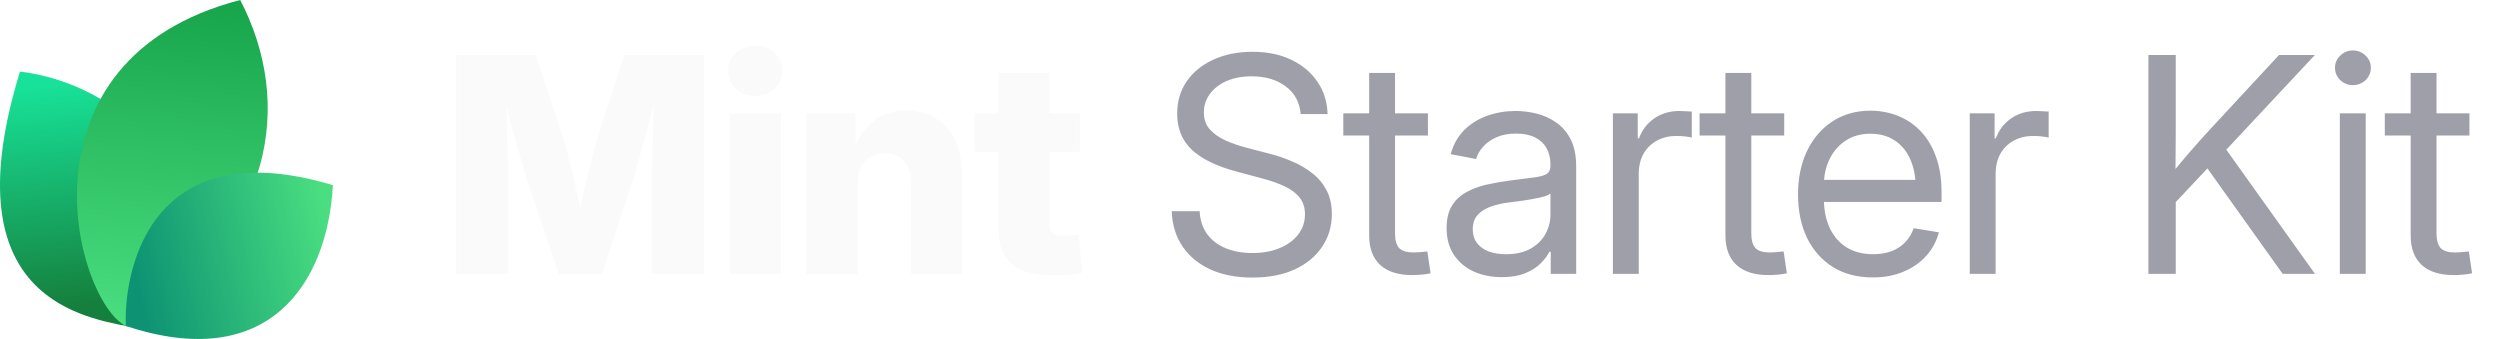
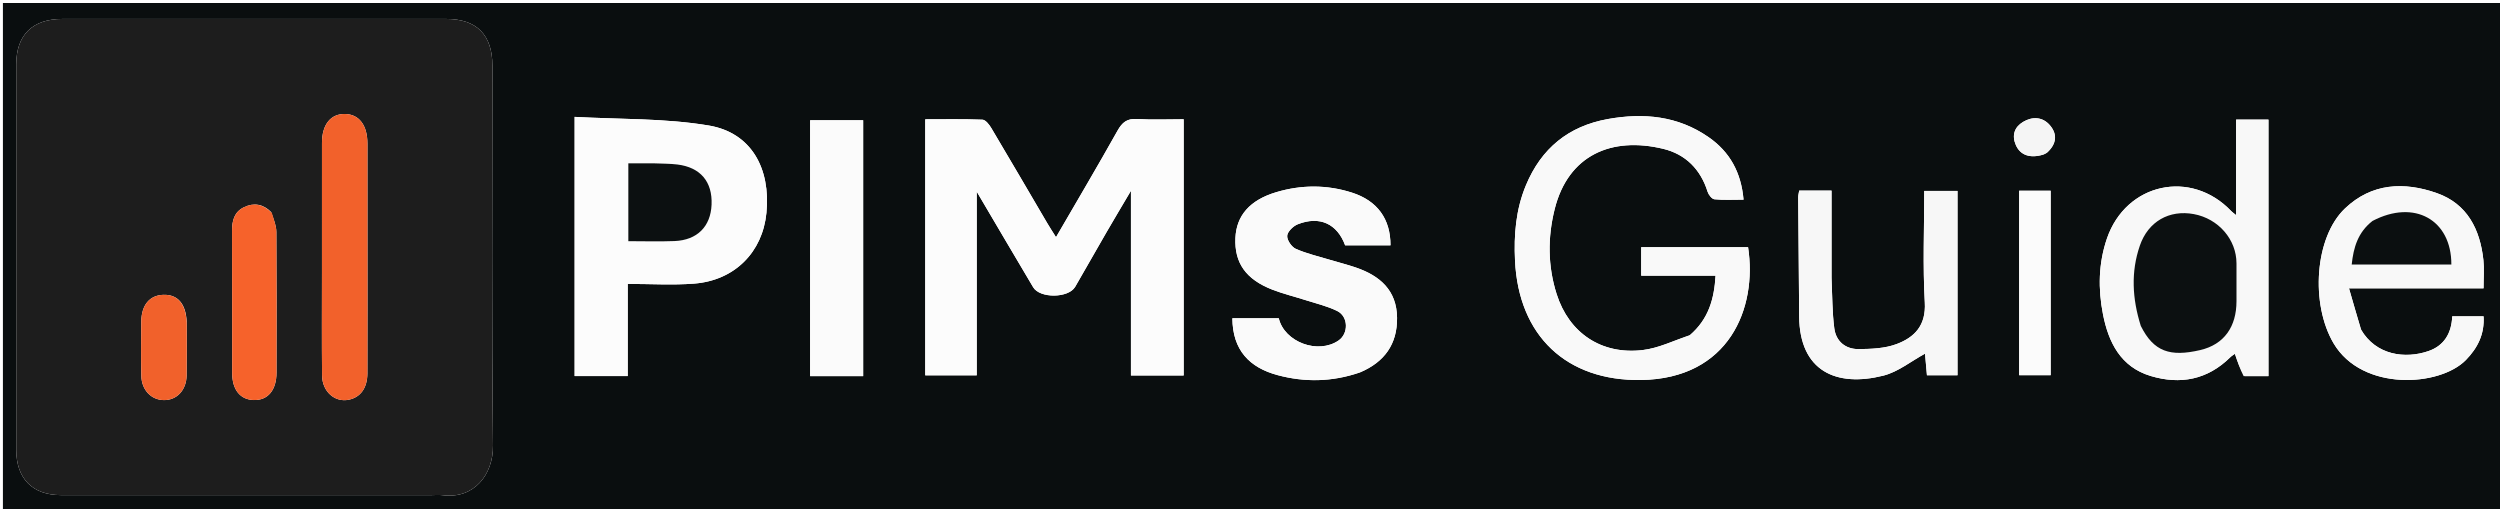
- <svg xmlns="http://www.w3.org/2000/svg" width="177" height="24" viewBox="0 0 177 24" fill="none">
-   <path d="M9.061 23.108C5.268 22.377 -3.391 20.627 1.417 5.064C9.634 6.099 16.973 14.064 9.061 23.108Z" fill="url(#paint0_linear_17557_2145)" />
-   <path d="M8.919 23.094C5.276 21.222 0.784 4.209 17.007 0C20.757 7.193 19.621 16.545 8.919 23.094Z" fill="url(#paint1_linear_17557_2145)" />
-   <path d="M8.914 23.079C8.735 19.882 10.159 9.085 23.57 13.111C23.181 20.123 18.984 26.418 8.914 23.079Z" fill="url(#paint2_linear_17557_2145)" />
-   <path d="M32.301 19.392V3.894H37.938L39.925 9.948C40.036 10.315 40.164 10.787 40.31 11.362C40.462 11.938 40.611 12.552 40.757 13.204C40.91 13.855 41.048 14.483 41.173 15.086C41.305 15.682 41.412 16.192 41.495 16.615H40.695C40.771 16.192 40.871 15.682 40.996 15.086C41.128 14.49 41.267 13.866 41.412 13.214C41.565 12.562 41.714 11.948 41.86 11.373C42.005 10.79 42.133 10.315 42.244 9.948L44.2 3.894H49.848V19.392H46.166V12.704C46.166 12.357 46.173 11.917 46.187 11.383C46.2 10.849 46.214 10.27 46.228 9.646C46.249 9.022 46.266 8.391 46.28 7.753C46.301 7.115 46.311 6.519 46.311 5.964H46.623C46.485 6.561 46.332 7.181 46.166 7.826C45.999 8.471 45.833 9.102 45.666 9.719C45.507 10.336 45.351 10.901 45.198 11.414C45.053 11.928 44.928 12.357 44.824 12.704L42.608 19.392H39.561L37.314 12.704C37.203 12.357 37.072 11.928 36.919 11.414C36.773 10.901 36.614 10.34 36.441 9.729C36.274 9.112 36.104 8.481 35.931 7.836C35.764 7.192 35.608 6.567 35.463 5.964H35.827C35.834 6.512 35.844 7.105 35.858 7.743C35.872 8.374 35.886 9.005 35.9 9.636C35.92 10.26 35.938 10.839 35.952 11.373C35.965 11.907 35.972 12.351 35.972 12.704V19.392H32.301ZM51.668 19.392V8.024H55.288V19.392H51.668ZM53.468 6.786C52.927 6.786 52.473 6.616 52.105 6.276C51.738 5.93 51.554 5.507 51.554 5.007C51.554 4.508 51.738 4.088 52.105 3.749C52.473 3.409 52.927 3.239 53.468 3.239C54.009 3.239 54.463 3.409 54.83 3.749C55.198 4.082 55.382 4.501 55.382 5.007C55.382 5.507 55.198 5.93 54.83 6.276C54.463 6.616 54.009 6.786 53.468 6.786ZM60.708 13.027V19.392H57.088V8.024H60.551L60.593 10.967H60.281C60.593 10.024 61.061 9.268 61.685 8.7C62.309 8.124 63.138 7.836 64.171 7.836C64.975 7.836 65.672 8.017 66.262 8.377C66.851 8.731 67.302 9.234 67.614 9.885C67.933 10.537 68.092 11.307 68.092 12.194V19.392H64.483V12.912C64.483 12.26 64.32 11.754 63.994 11.394C63.675 11.033 63.221 10.853 62.632 10.853C62.25 10.853 61.914 10.936 61.623 11.102C61.332 11.269 61.106 11.515 60.947 11.841C60.787 12.16 60.708 12.555 60.708 13.027ZM76.456 8.024V10.749H69.008V8.024H76.456ZM70.683 5.163H74.292V15.783C74.292 16.102 74.361 16.334 74.5 16.48C74.646 16.625 74.899 16.698 75.259 16.698C75.405 16.698 75.596 16.688 75.831 16.667C76.074 16.646 76.251 16.629 76.362 16.615L76.632 19.309C76.313 19.378 75.963 19.427 75.582 19.455C75.207 19.482 74.836 19.496 74.469 19.496C73.2 19.496 72.25 19.222 71.619 18.674C70.995 18.127 70.683 17.308 70.683 16.22V5.163Z" fill="#FAFAFA" />
-   <path d="M88.667 19.652C87.523 19.652 86.528 19.458 85.682 19.07C84.843 18.681 84.188 18.137 83.716 17.437C83.245 16.736 82.992 15.908 82.957 14.951H84.933C84.968 15.596 85.148 16.14 85.474 16.584C85.8 17.021 86.24 17.354 86.795 17.582C87.35 17.804 87.974 17.915 88.667 17.915C89.388 17.915 90.026 17.801 90.581 17.572C91.143 17.343 91.583 17.024 91.902 16.615C92.228 16.199 92.391 15.717 92.391 15.169C92.391 14.698 92.266 14.306 92.017 13.994C91.767 13.675 91.413 13.408 90.956 13.193C90.498 12.978 89.954 12.787 89.323 12.621L87.502 12.132C86.123 11.765 85.082 11.255 84.382 10.603C83.689 9.944 83.342 9.095 83.342 8.055C83.342 7.174 83.571 6.404 84.028 5.746C84.486 5.087 85.117 4.577 85.921 4.217C86.726 3.849 87.645 3.666 88.678 3.666C89.718 3.666 90.63 3.853 91.413 4.227C92.204 4.602 92.824 5.122 93.275 5.787C93.726 6.446 93.965 7.209 93.993 8.076H92.089C92.013 7.23 91.656 6.574 91.018 6.11C90.387 5.638 89.586 5.403 88.615 5.403C87.95 5.403 87.36 5.513 86.847 5.735C86.341 5.957 85.946 6.262 85.661 6.651C85.377 7.032 85.235 7.469 85.235 7.961C85.235 8.447 85.377 8.849 85.661 9.168C85.946 9.48 86.317 9.74 86.774 9.948C87.232 10.149 87.724 10.319 88.251 10.457L89.884 10.884C90.439 11.023 90.977 11.206 91.496 11.435C92.023 11.657 92.495 11.934 92.911 12.267C93.334 12.593 93.67 12.995 93.92 13.474C94.17 13.945 94.294 14.504 94.294 15.149C94.294 16.015 94.066 16.788 93.608 17.468C93.157 18.148 92.512 18.681 91.673 19.07C90.834 19.458 89.832 19.652 88.667 19.652ZM101.097 8.024V9.594H95.106V8.024H101.097ZM96.937 5.163H98.767V16.521C98.767 17 98.865 17.347 99.059 17.562C99.26 17.77 99.6 17.874 100.078 17.874C100.21 17.874 100.366 17.867 100.546 17.853C100.733 17.832 100.903 17.815 101.056 17.801L101.285 19.351C101.097 19.392 100.886 19.423 100.65 19.444C100.414 19.465 100.189 19.475 99.974 19.475C98.996 19.475 98.244 19.236 97.717 18.758C97.197 18.272 96.937 17.579 96.937 16.677V5.163ZM106.33 19.621C105.595 19.621 104.932 19.489 104.343 19.226C103.754 18.955 103.285 18.564 102.939 18.05C102.592 17.53 102.419 16.896 102.419 16.147C102.419 15.495 102.547 14.965 102.804 14.556C103.06 14.146 103.403 13.828 103.833 13.599C104.263 13.363 104.742 13.186 105.269 13.068C105.796 12.95 106.333 12.857 106.881 12.787C107.574 12.69 108.132 12.617 108.555 12.569C108.978 12.52 109.287 12.441 109.481 12.33C109.675 12.212 109.772 12.014 109.772 11.737V11.654C109.772 11.203 109.679 10.815 109.492 10.489C109.311 10.163 109.041 9.91 108.68 9.729C108.32 9.549 107.872 9.459 107.338 9.459C106.805 9.459 106.34 9.546 105.945 9.719C105.556 9.892 105.241 10.118 104.998 10.395C104.755 10.665 104.593 10.953 104.509 11.258L102.71 10.915C102.897 10.222 103.22 9.65 103.677 9.199C104.135 8.748 104.679 8.412 105.31 8.19C105.941 7.968 106.607 7.857 107.307 7.857C107.8 7.857 108.295 7.92 108.795 8.044C109.301 8.169 109.765 8.381 110.188 8.679C110.611 8.97 110.951 9.369 111.208 9.875C111.464 10.374 111.593 11.005 111.593 11.768V19.392H109.793V17.822H109.7C109.568 18.085 109.363 18.359 109.086 18.643C108.809 18.921 108.444 19.153 107.994 19.34C107.543 19.527 106.988 19.621 106.33 19.621ZM106.621 17.998C107.321 17.998 107.904 17.867 108.368 17.603C108.84 17.333 109.19 16.986 109.419 16.563C109.654 16.133 109.772 15.682 109.772 15.211V13.692C109.703 13.769 109.554 13.841 109.325 13.911C109.096 13.973 108.829 14.032 108.524 14.088C108.226 14.143 107.921 14.192 107.609 14.233C107.304 14.275 107.033 14.309 106.798 14.337C106.354 14.393 105.938 14.49 105.549 14.628C105.168 14.76 104.86 14.954 104.624 15.211C104.388 15.467 104.27 15.811 104.27 16.241C104.27 16.615 104.367 16.934 104.561 17.198C104.762 17.461 105.04 17.662 105.393 17.801C105.747 17.933 106.156 17.998 106.621 17.998ZM114.193 19.392V8.024H115.951V9.792H116.045C116.253 9.209 116.61 8.741 117.116 8.388C117.622 8.034 118.219 7.857 118.905 7.857C119.058 7.857 119.217 7.864 119.384 7.878C119.55 7.885 119.682 7.892 119.779 7.899V9.74C119.716 9.719 119.578 9.695 119.363 9.667C119.155 9.639 118.922 9.625 118.666 9.625C118.174 9.625 117.726 9.733 117.324 9.948C116.922 10.163 116.603 10.471 116.367 10.874C116.138 11.276 116.024 11.758 116.024 12.319V19.392H114.193ZM126.322 8.024V9.594H120.33V8.024H126.322ZM122.161 5.163H123.992V16.521C123.992 17 124.089 17.347 124.283 17.562C124.484 17.77 124.824 17.874 125.302 17.874C125.434 17.874 125.59 17.867 125.77 17.853C125.958 17.832 126.127 17.815 126.28 17.801L126.509 19.351C126.322 19.392 126.11 19.423 125.874 19.444C125.639 19.465 125.413 19.475 125.198 19.475C124.221 19.475 123.468 19.236 122.941 18.758C122.421 18.272 122.161 17.579 122.161 16.677V5.163ZM132.604 19.642C131.502 19.642 130.555 19.396 129.765 18.903C128.974 18.404 128.364 17.714 127.934 16.834C127.511 15.946 127.3 14.927 127.3 13.775C127.3 12.611 127.511 11.584 127.934 10.697C128.364 9.802 128.964 9.102 129.734 8.596C130.51 8.089 131.408 7.836 132.428 7.836C133.1 7.836 133.738 7.954 134.341 8.19C134.952 8.426 135.489 8.783 135.954 9.261C136.425 9.74 136.793 10.343 137.056 11.071C137.327 11.792 137.462 12.645 137.462 13.63V14.296H128.433V12.735H136.463L135.631 13.297C135.631 12.541 135.506 11.876 135.257 11.3C135.007 10.725 134.643 10.277 134.165 9.958C133.686 9.632 133.107 9.469 132.428 9.469C131.748 9.469 131.162 9.632 130.67 9.958C130.177 10.284 129.796 10.725 129.526 11.279C129.262 11.827 129.13 12.441 129.13 13.12V14.046C129.13 14.864 129.273 15.572 129.557 16.168C129.841 16.757 130.243 17.211 130.763 17.53C131.283 17.842 131.901 17.998 132.615 17.998C133.093 17.998 133.523 17.929 133.905 17.79C134.293 17.645 134.619 17.433 134.882 17.156C135.153 16.879 135.354 16.546 135.486 16.157L137.275 16.449C137.108 17.08 136.81 17.634 136.38 18.113C135.95 18.591 135.413 18.966 134.768 19.236C134.123 19.507 133.402 19.642 132.604 19.642ZM139.459 19.392V8.024H141.217V9.792H141.311C141.519 9.209 141.876 8.741 142.382 8.388C142.888 8.034 143.485 7.857 144.171 7.857C144.324 7.857 144.483 7.864 144.649 7.878C144.816 7.885 144.948 7.892 145.045 7.899V9.74C144.982 9.719 144.844 9.695 144.629 9.667C144.421 9.639 144.188 9.625 143.932 9.625C143.439 9.625 142.992 9.733 142.59 9.948C142.188 10.163 141.869 10.471 141.633 10.874C141.404 11.276 141.29 11.758 141.29 12.319V19.392H139.459ZM153.429 14.961V12.715C153.783 12.257 154.136 11.82 154.49 11.404C154.844 10.981 155.204 10.565 155.572 10.156C155.939 9.74 156.314 9.327 156.695 8.918L161.355 3.894H163.893L157.277 10.967H157.184L153.429 14.961ZM152.108 19.392V3.894H154.043V9.241L154.022 12.559L154.043 13.505V19.392H152.108ZM161.615 19.392L155.967 11.477L157.173 9.969L163.903 19.392H161.615ZM165.661 19.392V8.024H167.492V19.392H165.661ZM166.587 6.027C166.24 6.027 165.942 5.909 165.692 5.673C165.443 5.43 165.318 5.139 165.318 4.799C165.318 4.459 165.443 4.172 165.692 3.936C165.942 3.693 166.24 3.572 166.587 3.572C166.934 3.572 167.232 3.693 167.482 3.936C167.731 4.172 167.856 4.459 167.856 4.799C167.856 5.139 167.731 5.43 167.482 5.673C167.232 5.909 166.934 6.027 166.587 6.027ZM174.836 8.024V9.594H168.844V8.024H174.836ZM170.675 5.163H172.506V16.521C172.506 17 172.603 17.347 172.797 17.562C172.998 17.77 173.338 17.874 173.816 17.874C173.948 17.874 174.104 17.867 174.284 17.853C174.472 17.832 174.641 17.815 174.794 17.801L175.023 19.351C174.836 19.392 174.624 19.423 174.388 19.444C174.153 19.465 173.927 19.475 173.712 19.475C172.735 19.475 171.982 19.236 171.455 18.758C170.935 18.272 170.675 17.579 170.675 16.677V5.163Z" fill="#9F9FA9" />
-   <defs>
-     <linearGradient id="paint0_linear_17557_2145" x1="3.776" y1="5.916" x2="5.232" y2="21.559" gradientUnits="userSpaceOnUse">
-       <stop stop-color="#18E299" />
-       <stop offset="1" stop-color="#15803D" />
-     </linearGradient>
-     <linearGradient id="paint1_linear_17557_2145" x1="12.171" y1="-0.718" x2="10.19" y2="22.983" gradientUnits="userSpaceOnUse">
-       <stop stop-color="#16A34A" />
-       <stop offset="1" stop-color="#4ADE80" />
-     </linearGradient>
-     <linearGradient id="paint2_linear_17557_2145" x1="23.133" y1="15.353" x2="9.338" y2="18.52" gradientUnits="userSpaceOnUse">
-       <stop stop-color="#4ADE80" />
-       <stop offset="1" stop-color="#0D9373" />
-     </linearGradient>
-   </defs>
+ <svg xmlns="http://www.w3.org/2000/svg" version="1.1" id="Layer_1" x="0px" y="0px" width="100%" viewBox="0 0 924 188" enable-background="new 0 0 924 188" xml:space="preserve">
+   <path fill="#0A0E0F" opacity="1" stroke="none" d=" M684,189   C456.051,189 228.602,189 1.077,189   C1.077,126.399 1.077,63.797 1.077,1.098   C309,1.098 617,1.098 924.973,1.098   C924.973,63.731 924.973,126.366 924.973,189   C844.797,189 764.649,189 684,189  M159.472,182.996   C160.805,182.996 162.157,182.845 163.467,183.019   C175.095,184.57 182.327,175.503 182.211,164.699   C181.709,117.897 181.994,71.086 181.998,24.278   C181.999,12.908 176.181,7.004 164.949,7.004   C117.641,7.004 70.334,7.004 23.026,7.004   C12.01,7.004 6.002,12.937 6.003,23.802   C6.005,71.276 6.004,118.751 6.003,166.225   C6.002,176.887 12.02,182.995 22.555,182.995   C67.864,182.998 113.172,182.996 159.472,182.996  M417.994,108.5   C417.994,118.593 417.994,128.686 417.994,138.777   C424.823,138.777 431.081,138.777 437.483,138.777   C437.483,107.18 437.483,75.812 437.483,44.079   C431.549,44.079 425.899,44.345 420.29,43.985   C416.574,43.746 414.777,45.193 413.026,48.319   C405.708,61.378 398.079,74.263 390.302,87.661   C388.992,85.571 387.998,84.068 387.086,82.516   C380.197,70.789 373.357,59.034 366.401,47.348   C365.639,46.068 364.273,44.286 363.125,44.239   C356.067,43.951 348.991,44.095 341.974,44.095   C341.974,76.11 341.974,107.467 341.974,138.727   C348.434,138.727 354.526,138.727 360.996,138.727   C360.996,116.425 360.996,94.398 360.996,70.83   C368.461,83.484 375.125,94.843 381.858,106.16   C384.359,110.362 394.935,110.228 397.386,105.998   C401.29,99.261 405.116,92.479 409.017,85.74   C411.744,81.031 414.542,76.363 417.994,70.513   C417.994,83.857 417.994,95.679 417.994,108.5  M218.589,139.004   C223.011,139.004 227.434,139.004 232.004,139.004   C232.004,132.877 232.004,127.393 232.004,121.909   C232.004,116.491 232.004,111.072 232.004,104.931   C240.638,104.931 248.642,105.443 256.558,104.821   C271.536,103.644 281.855,93.209 283.273,78.678   C284.891,62.105 277.577,49.018 261.967,46.391   C245.765,43.663 229.025,44.136 212.382,43.202   C212.382,75.998 212.382,107.376 212.382,139.004   C214.329,139.004 215.975,139.004 218.589,139.004  M624.396,124.022   C618.65,125.873 613.018,128.69 607.135,129.386   C591.907,131.188 579.922,123.11 575.338,108.697   C572.041,98.33 571.97,87.791 574.623,77.229   C579.646,57.233 595.739,50.416 614.705,55.001   C622.964,56.997 628.523,62.549 631.128,70.869   C631.481,71.994 632.708,73.561 633.656,73.655   C637.068,73.993 640.534,73.787 644.414,73.787   C643.528,63.653 639.297,56.113 631.499,50.699   C620.159,42.825 607.518,41.628 594.296,43.996   C579.713,46.608 569.662,54.834 563.976,68.499   C560.258,77.433 559.493,86.721 559.947,96.289   C561.268,124.159 578.992,140.851 606.505,140.45   C639.015,139.976 649.551,113.99 646.092,91.377   C632.82,91.377 619.583,91.377 606.59,91.377   C606.59,95.02 606.59,98.259 606.59,101.877   C615.912,101.877 624.854,101.877 634.074,101.877   C633.57,110.498 631.491,117.953 624.396,124.022  M502.865,137.55   C511.737,133.785 516.463,127.154 516.355,117.448   C516.242,107.291 510.008,101.922 501.135,98.879   C498.013,97.808 494.798,97.011 491.635,96.055   C487.372,94.766 482.979,93.76 478.932,91.975   C477.369,91.286 475.632,88.729 475.746,87.15   C475.857,85.608 477.962,83.559 479.649,82.891   C487.782,79.674 494.26,82.749 497.164,90.684   C502.795,90.684 508.369,90.684 513.924,90.684   C513.959,80.934 509.064,74.179 499.634,71.178   C490.363,68.227 480.966,68.257 471.656,71.046   C461.94,73.957 456.964,79.68 456.607,87.973   C456.212,97.146 460.461,103.246 470.281,107.061   C474.283,108.615 478.493,109.625 482.589,110.943   C486.511,112.206 490.61,113.141 494.263,114.96   C498.392,117.016 498.452,123.272 494.759,125.827   C487.135,131.102 474.718,126.424 472.635,117.64   C466.88,117.64 461.174,117.64 455.486,117.64   C455.571,129.399 461.777,135.855 472.222,138.653   C482.155,141.314 492.256,141.226 502.865,137.55  M829.708,139.012   C832.642,139.012 835.577,139.012 838.42,139.012   C838.42,107.018 838.42,75.645 838.42,44.214   C834.399,44.214 830.755,44.214 826.469,44.214   C826.469,55.837 826.469,67.335 826.469,79.524   C825.382,78.63 824.997,78.376 824.687,78.05   C809.8,62.391 785.777,67.645 778.731,88.129   C775.566,97.331 775.421,106.805 777.267,116.193   C779.307,126.567 783.799,135.625 794.88,138.961   C805.843,142.262 815.885,140.35 824.288,132.064   C824.822,131.537 825.494,131.152 826.015,130.765   C826.998,133.693 827.889,136.349 829.708,139.012  M872.549,121.668   C871.171,116.9 869.794,112.132 868.182,106.556   C885.658,106.556 901.722,106.556 917.917,106.556   C917.917,102.731 918.219,99.376 917.862,96.092   C916.631,84.77 911.92,75.346 900.654,71.375   C888.576,67.118 876.606,67.623 866.704,77.045   C855.472,87.732 853.898,112.363 862.502,126.905   C873.059,144.747 901.736,142.94 911.388,133.061   C915.77,128.577 918.326,123.458 917.93,116.91   C913.989,116.91 910.262,116.91 906.344,116.91   C906.092,123.235 903.31,127.781 897.545,129.767   C888.952,132.728 878.143,131.325 872.549,121.668  M676.932,102.497   C676.932,91.888 676.932,81.279 676.932,70.438   C672.666,70.438 668.911,70.438 664.982,70.438   C664.843,71.344 664.608,72.146 664.614,72.947   C664.719,87.593 664.883,102.239 664.974,116.886   C665.1,137.204 678.713,143.2 696.074,138.837   C701.513,137.47 706.304,133.524 711.48,130.711   C711.703,133.188 711.951,135.942 712.198,138.686   C716.075,138.686 719.803,138.686 723.494,138.686   C723.494,115.791 723.494,93.227 723.494,70.565   C719.303,70.565 715.425,70.565 711.199,70.565   C711.199,84.56 710.631,98.224 711.406,111.812   C711.891,120.294 707.634,124.664 701.006,127.164   C696.687,128.794 691.667,128.987 686.953,129.031   C682.128,129.077 678.59,126.189 677.956,121.35   C677.184,115.455 677.237,109.452 676.932,102.497  M311.43,139.007   C314.011,139.007 316.591,139.007 319.027,139.007   C319.027,106.987 319.027,75.632 319.027,44.453   C312.258,44.453 305.86,44.453 299.421,44.453   C299.421,76.058 299.421,107.286 299.421,139.007   C303.23,139.007 306.845,139.007 311.43,139.007  M757.923,94.5   C757.923,86.569 757.923,78.638 757.923,70.498   C753.728,70.498 750.019,70.498 746.284,70.498   C746.284,93.457 746.284,116.127 746.284,138.665   C750.303,138.665 754.023,138.665 757.923,138.665   C757.923,124.049 757.923,109.775 757.923,94.5  M756.671,56.363   C760.05,53.3 760.56,49.706 757.642,46.298   C754.938,43.14 751.148,43.007 747.723,45.064   C744.548,46.971 743.483,50.017 745.061,53.62   C746.696,57.355 750.316,58.613 755.116,57.155   C755.432,57.059 755.732,56.912 756.671,56.363  z" />
+   <path fill="#1D1D1D" opacity="1" stroke="none" d=" M158.977,182.996   C113.172,182.996 67.864,182.998 22.555,182.995   C12.02,182.995 6.002,176.887 6.003,166.225   C6.004,118.751 6.005,71.276 6.003,23.802   C6.002,12.937 12.01,7.004 23.026,7.004   C70.334,7.004 117.641,7.004 164.949,7.004   C176.181,7.004 181.999,12.908 181.998,24.278   C181.994,71.086 181.709,117.897 182.211,164.699   C182.327,175.503 175.095,184.57 163.467,183.019   C162.157,182.845 160.805,182.996 158.977,182.996  M135.808,87.5   C135.808,76.008 135.822,64.517 135.802,53.025   C135.791,46.245 132.695,42.219 127.496,42.128   C122.239,42.037 119.01,46.042 119.001,52.787   C118.98,68.941 118.994,85.096 118.995,101.251   C118.995,113.742 118.918,126.233 119.031,138.723   C119.086,144.765 123.8,148.859 128.996,147.72   C133.3,146.777 135.777,143.351 135.791,137.964   C135.835,121.476 135.807,104.988 135.808,87.5  M100.226,78.393   C97.303,75.41 93.843,74.828 90.176,76.59   C86.567,78.324 85.742,81.591 85.759,85.379   C85.836,102.868 85.772,120.358 85.805,137.848   C85.816,144.082 88.806,147.734 93.822,147.855   C99.015,147.979 102.189,144.204 102.2,137.707   C102.231,120.384 102.264,103.06 102.146,85.738   C102.131,83.505 101.23,81.278 100.226,78.393  M69.008,118.832   C68.653,112.204 65.636,108.777 60.33,108.97   C55.252,109.156 52.256,112.778 52.208,118.954   C52.155,125.618 52.087,132.285 52.234,138.946   C52.35,144.136 55.875,147.779 60.48,147.873   C65.304,147.971 68.887,144.24 68.981,138.75   C69.088,132.421 69.007,126.088 69.008,118.832  z" />
+   <path fill="#FCFCFC" opacity="1" stroke="none" d=" M417.994,108   C417.994,95.679 417.994,83.857 417.994,70.513   C414.542,76.363 411.744,81.031 409.017,85.74   C405.116,92.479 401.29,99.261 397.386,105.998   C394.935,110.228 384.359,110.362 381.858,106.16   C375.125,94.843 368.461,83.484 360.996,70.83   C360.996,94.398 360.996,116.425 360.996,138.727   C354.526,138.727 348.434,138.727 341.974,138.727   C341.974,107.467 341.974,76.11 341.974,44.095   C348.991,44.095 356.067,43.951 363.125,44.239   C364.273,44.286 365.639,46.068 366.401,47.348   C373.357,59.034 380.197,70.789 387.086,82.516   C387.998,84.068 388.992,85.571 390.302,87.661   C398.079,74.263 405.708,61.378 413.026,48.319   C414.777,45.193 416.574,43.746 420.29,43.985   C425.899,44.345 431.549,44.079 437.483,44.079   C437.483,75.812 437.483,107.18 437.483,138.777   C431.081,138.777 424.823,138.777 417.994,138.777   C417.994,128.686 417.994,118.593 417.994,108  z" />
+   <path fill="#FCFCFC" opacity="1" stroke="none" d=" M218.105,139.004   C215.975,139.004 214.329,139.004 212.382,139.004   C212.382,107.376 212.382,75.998 212.382,43.202   C229.025,44.136 245.765,43.663 261.967,46.391   C277.577,49.018 284.891,62.105 283.273,78.678   C281.855,93.209 271.536,103.644 256.558,104.821   C248.642,105.443 240.638,104.931 232.004,104.931   C232.004,111.072 232.004,116.491 232.004,121.909   C232.004,127.393 232.004,132.877 232.004,139.004   C227.434,139.004 223.011,139.004 218.105,139.004  M241.443,60.375   C238.357,60.375 235.271,60.375 232.232,60.375   C232.232,70.349 232.232,79.617 232.232,89.138   C238.082,89.138 243.71,89.324 249.321,89.094   C257.693,88.752 262.656,83.728 262.999,75.65   C263.36,67.165 258.876,61.836 250.339,60.796   C247.71,60.475 245.038,60.505 241.443,60.375  z" />
+   <path fill="#F9F9F9" opacity="1" stroke="none" d=" M624.684,123.795   C631.491,117.953 633.57,110.498 634.074,101.877   C624.854,101.877 615.912,101.877 606.59,101.877   C606.59,98.259 606.59,95.02 606.59,91.377   C619.583,91.377 632.82,91.377 646.092,91.377   C649.551,113.99 639.015,139.976 606.505,140.45   C578.992,140.851 561.268,124.159 559.947,96.289   C559.493,86.721 560.258,77.433 563.976,68.499   C569.662,54.834 579.713,46.608 594.296,43.996   C607.518,41.628 620.159,42.825 631.499,50.699   C639.297,56.113 643.528,63.653 644.414,73.787   C640.534,73.787 637.068,73.993 633.656,73.655   C632.708,73.561 631.481,71.994 631.128,70.869   C628.523,62.549 622.964,56.997 614.705,55.001   C595.739,50.416 579.646,57.233 574.623,77.229   C571.97,87.791 572.041,98.33 575.338,108.697   C579.922,123.11 591.907,131.188 607.135,129.386   C613.018,128.69 618.65,125.873 624.684,123.795  z" />
+   <path fill="#FAFAFA" opacity="1" stroke="none" d=" M502.506,137.7   C492.256,141.226 482.155,141.314 472.222,138.653   C461.777,135.855 455.571,129.399 455.486,117.64   C461.174,117.64 466.88,117.64 472.635,117.64   C474.718,126.424 487.135,131.102 494.759,125.827   C498.452,123.272 498.392,117.016 494.263,114.96   C490.61,113.141 486.511,112.206 482.589,110.943   C478.493,109.625 474.283,108.615 470.281,107.061   C460.461,103.246 456.212,97.146 456.607,87.973   C456.964,79.68 461.94,73.957 471.656,71.046   C480.966,68.257 490.363,68.227 499.634,71.178   C509.064,74.179 513.959,80.934 513.924,90.684   C508.369,90.684 502.795,90.684 497.164,90.684   C494.26,82.749 487.782,79.674 479.649,82.891   C477.962,83.559 475.857,85.608 475.746,87.15   C475.632,88.729 477.369,91.286 478.932,91.975   C482.979,93.76 487.372,94.766 491.635,96.055   C494.798,97.011 498.013,97.808 501.135,98.879   C510.008,101.922 516.242,107.291 516.355,117.448   C516.463,127.154 511.737,133.785 502.506,137.7  z" />
+   <path fill="#F8F8F8" opacity="1" stroke="none" d=" M829.244,139.008   C827.889,136.349 826.998,133.693 826.015,130.765   C825.494,131.152 824.822,131.537 824.288,132.064   C815.885,140.35 805.843,142.262 794.88,138.961   C783.799,135.625 779.307,126.567 777.267,116.193   C775.421,106.805 775.566,97.331 778.731,88.129   C785.777,67.645 809.8,62.391 824.687,78.05   C824.997,78.376 825.382,78.63 826.469,79.524   C826.469,67.335 826.469,55.837 826.469,44.214   C830.755,44.214 834.399,44.214 838.42,44.214   C838.42,75.645 838.42,107.018 838.42,139.012   C835.577,139.012 832.642,139.012 829.244,139.008  M791.385,120.809   C796.019,130.071 802.162,131.932 813.121,129.408   C822.149,127.33 826.609,120.655 826.609,111.313   C826.609,106.661 826.61,102.008 826.609,97.356   C826.607,88.512 819.949,80.82 810.834,79.129   C801.792,77.452 793.958,81.836 790.884,90.793   C787.547,100.513 788.059,110.344 791.385,120.809  z" />
+   <path fill="#F8F8F8" opacity="1" stroke="none" d=" M872.734,121.998   C878.143,131.325 888.952,132.728 897.545,129.767   C903.31,127.781 906.092,123.235 906.344,116.91   C910.262,116.91 913.989,116.91 917.93,116.91   C918.326,123.458 915.77,128.577 911.388,133.061   C901.736,142.94 873.059,144.747 862.502,126.905   C853.898,112.363 855.472,87.732 866.704,77.045   C876.606,67.623 888.576,67.118 900.654,71.375   C911.92,75.346 916.631,84.77 917.862,96.092   C918.219,99.376 917.917,102.731 917.917,106.556   C901.722,106.556 885.658,106.556 868.182,106.556   C869.794,112.132 871.171,116.9 872.734,121.998  M876.565,81.897   C871.441,85.901 869.847,91.54 869.186,97.77   C881.522,97.77 893.774,97.77 906.025,97.77   C906.066,81.216 892.327,73.542 876.565,81.897  z" />
+   <path fill="#F7F7F7" opacity="1" stroke="none" d=" M676.932,102.996   C677.237,109.452 677.184,115.455 677.956,121.35   C678.59,126.189 682.128,129.077 686.953,129.031   C691.667,128.987 696.687,128.794 701.006,127.164   C707.634,124.664 711.891,120.294 711.406,111.812   C710.631,98.224 711.199,84.56 711.199,70.565   C715.425,70.565 719.303,70.565 723.494,70.565   C723.494,93.227 723.494,115.791 723.494,138.686   C719.803,138.686 716.075,138.686 712.198,138.686   C711.951,135.942 711.703,133.188 711.48,130.711   C706.304,133.524 701.513,137.47 696.074,138.837   C678.713,143.2 665.1,137.204 664.974,116.886   C664.883,102.239 664.719,87.593 664.614,72.947   C664.608,72.146 664.843,71.344 664.982,70.438   C668.911,70.438 672.666,70.438 676.932,70.438   C676.932,81.279 676.932,91.888 676.932,102.996  z" />
+   <path fill="#FBFBFB" opacity="1" stroke="none" d=" M310.945,139.007   C306.845,139.007 303.23,139.007 299.421,139.007   C299.421,107.286 299.421,76.058 299.421,44.453   C305.86,44.453 312.258,44.453 319.027,44.453   C319.027,75.632 319.027,106.987 319.027,139.007   C316.591,139.007 314.011,139.007 310.945,139.007  z" />
+   <path fill="#FBFBFB" opacity="1" stroke="none" d=" M757.923,95   C757.923,109.775 757.923,124.049 757.923,138.665   C754.023,138.665 750.303,138.665 746.284,138.665   C746.284,116.127 746.284,93.457 746.284,70.498   C750.019,70.498 753.728,70.498 757.923,70.498   C757.923,78.638 757.923,86.569 757.923,95  z" />
+   <path fill="#F5F5F5" opacity="1" stroke="none" d=" M756.356,56.576   C755.732,56.912 755.432,57.059 755.116,57.155   C750.316,58.613 746.696,57.355 745.061,53.62   C743.483,50.017 744.548,46.971 747.723,45.064   C751.148,43.007 754.938,43.14 757.642,46.298   C760.56,49.706 760.05,53.3 756.356,56.576  z" />
+   <path fill="#F2612B" opacity="1" stroke="none" d=" M135.808,88   C135.807,104.988 135.835,121.476 135.791,137.964   C135.777,143.351 133.3,146.777 128.996,147.72   C123.8,148.859 119.086,144.765 119.031,138.723   C118.918,126.233 118.995,113.742 118.995,101.251   C118.994,85.096 118.98,68.941 119.001,52.787   C119.01,46.042 122.239,42.037 127.496,42.128   C132.695,42.219 135.791,46.245 135.802,53.025   C135.822,64.517 135.808,76.008 135.808,88  z" />
+   <path fill="#F6622B" opacity="1" stroke="none" d=" M100.482,78.72   C101.23,81.278 102.131,83.505 102.146,85.738   C102.264,103.06 102.231,120.384 102.2,137.707   C102.189,144.204 99.015,147.979 93.822,147.855   C88.806,147.734 85.816,144.082 85.805,137.848   C85.772,120.358 85.836,102.868 85.759,85.379   C85.742,81.591 86.567,78.324 90.176,76.59   C93.843,74.828 97.303,75.41 100.482,78.72  z" />
+   <path fill="#F1612B" opacity="1" stroke="none" d=" M69.008,119.295   C69.007,126.088 69.088,132.421 68.981,138.75   C68.887,144.24 65.304,147.971 60.48,147.873   C55.875,147.779 52.35,144.136 52.234,138.946   C52.087,132.285 52.155,125.618 52.208,118.954   C52.256,112.778 55.252,109.156 60.33,108.97   C65.636,108.777 68.653,112.204 69.008,119.295  z" />
+   <path fill="#0C1011" opacity="1" stroke="none" d=" M241.915,60.375   C245.038,60.505 247.71,60.475 250.339,60.796   C258.876,61.836 263.36,67.165 262.999,75.65   C262.656,83.728 257.693,88.752 249.321,89.094   C243.71,89.324 238.082,89.138 232.232,89.138   C232.232,79.617 232.232,70.349 232.232,60.375   C235.271,60.375 238.357,60.375 241.915,60.375  z" />
+   <path fill="#0C1011" opacity="1" stroke="none" d=" M791.235,120.45   C788.059,110.344 787.547,100.513 790.884,90.793   C793.958,81.836 801.792,77.452 810.834,79.129   C819.949,80.82 826.607,88.512 826.609,97.356   C826.61,102.008 826.609,106.661 826.609,111.313   C826.609,120.655 822.149,127.33 813.121,129.408   C802.162,131.932 796.019,130.071 791.235,120.45  z" />
+   <path fill="#0B0F10" opacity="1" stroke="none" d=" M876.868,81.665   C892.327,73.542 906.066,81.216 906.025,97.77   C893.774,97.77 881.522,97.77 869.186,97.77   C869.847,91.54 871.441,85.901 876.868,81.665  z" />
</svg>
